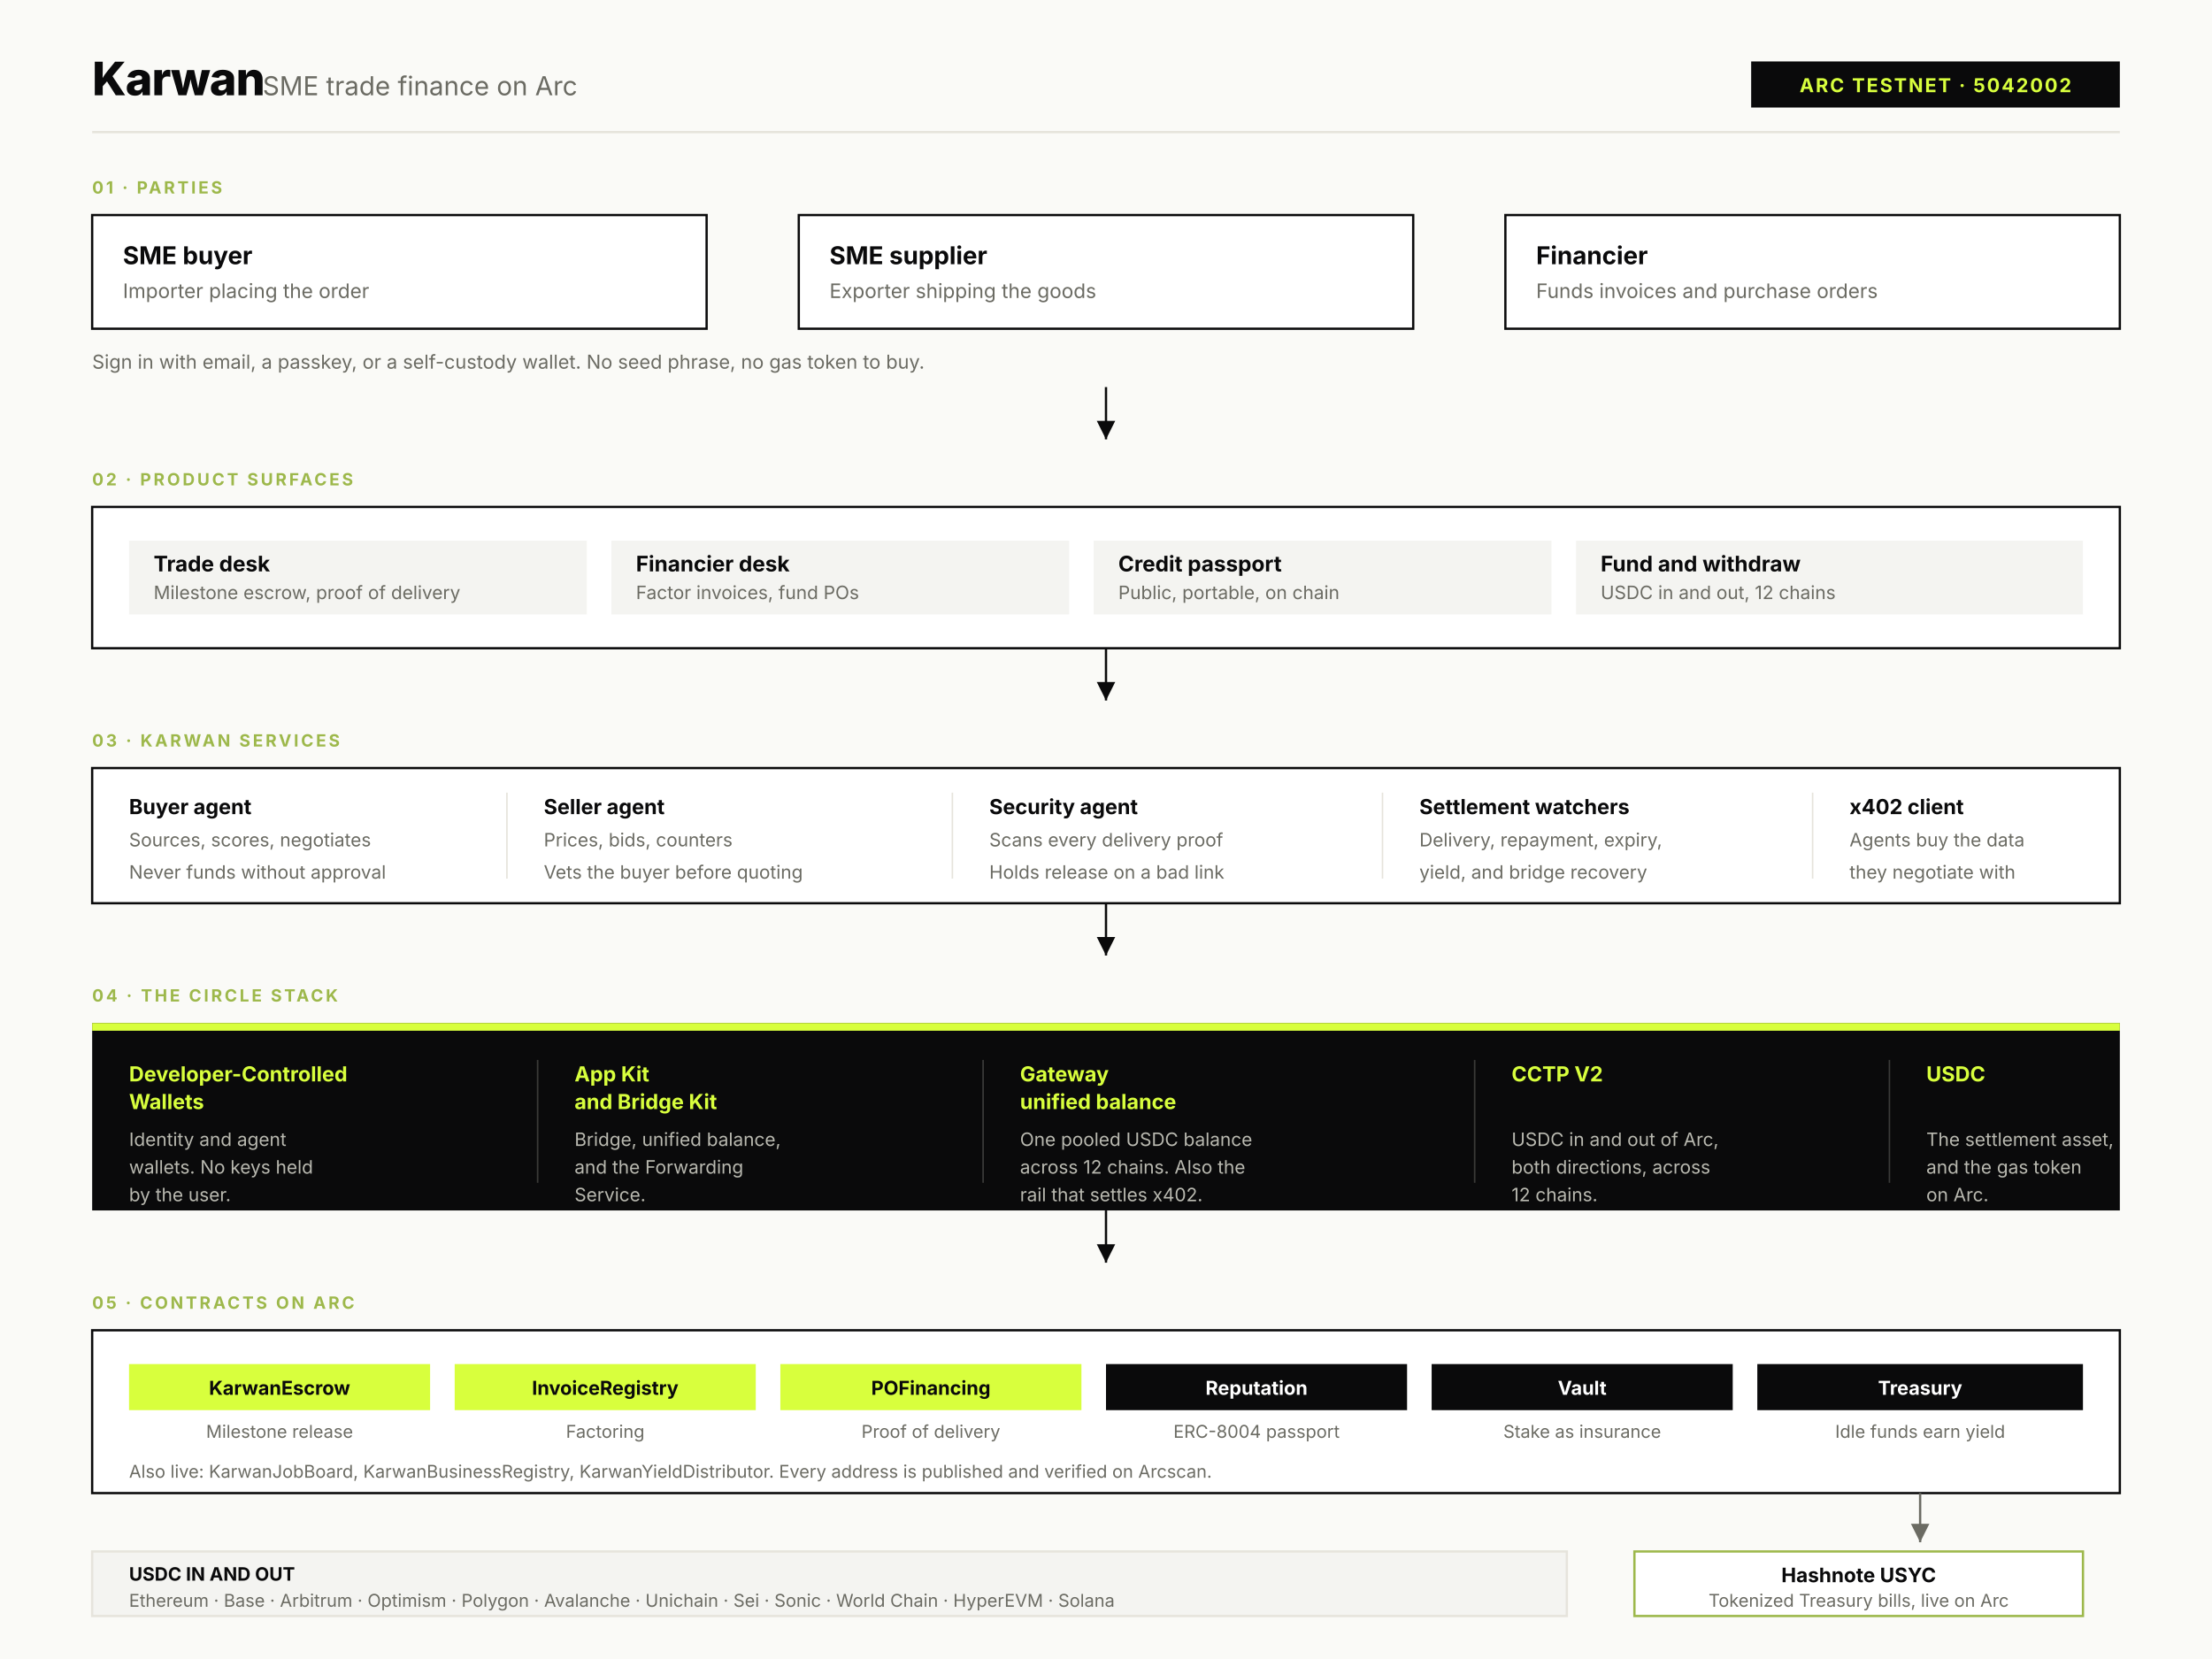
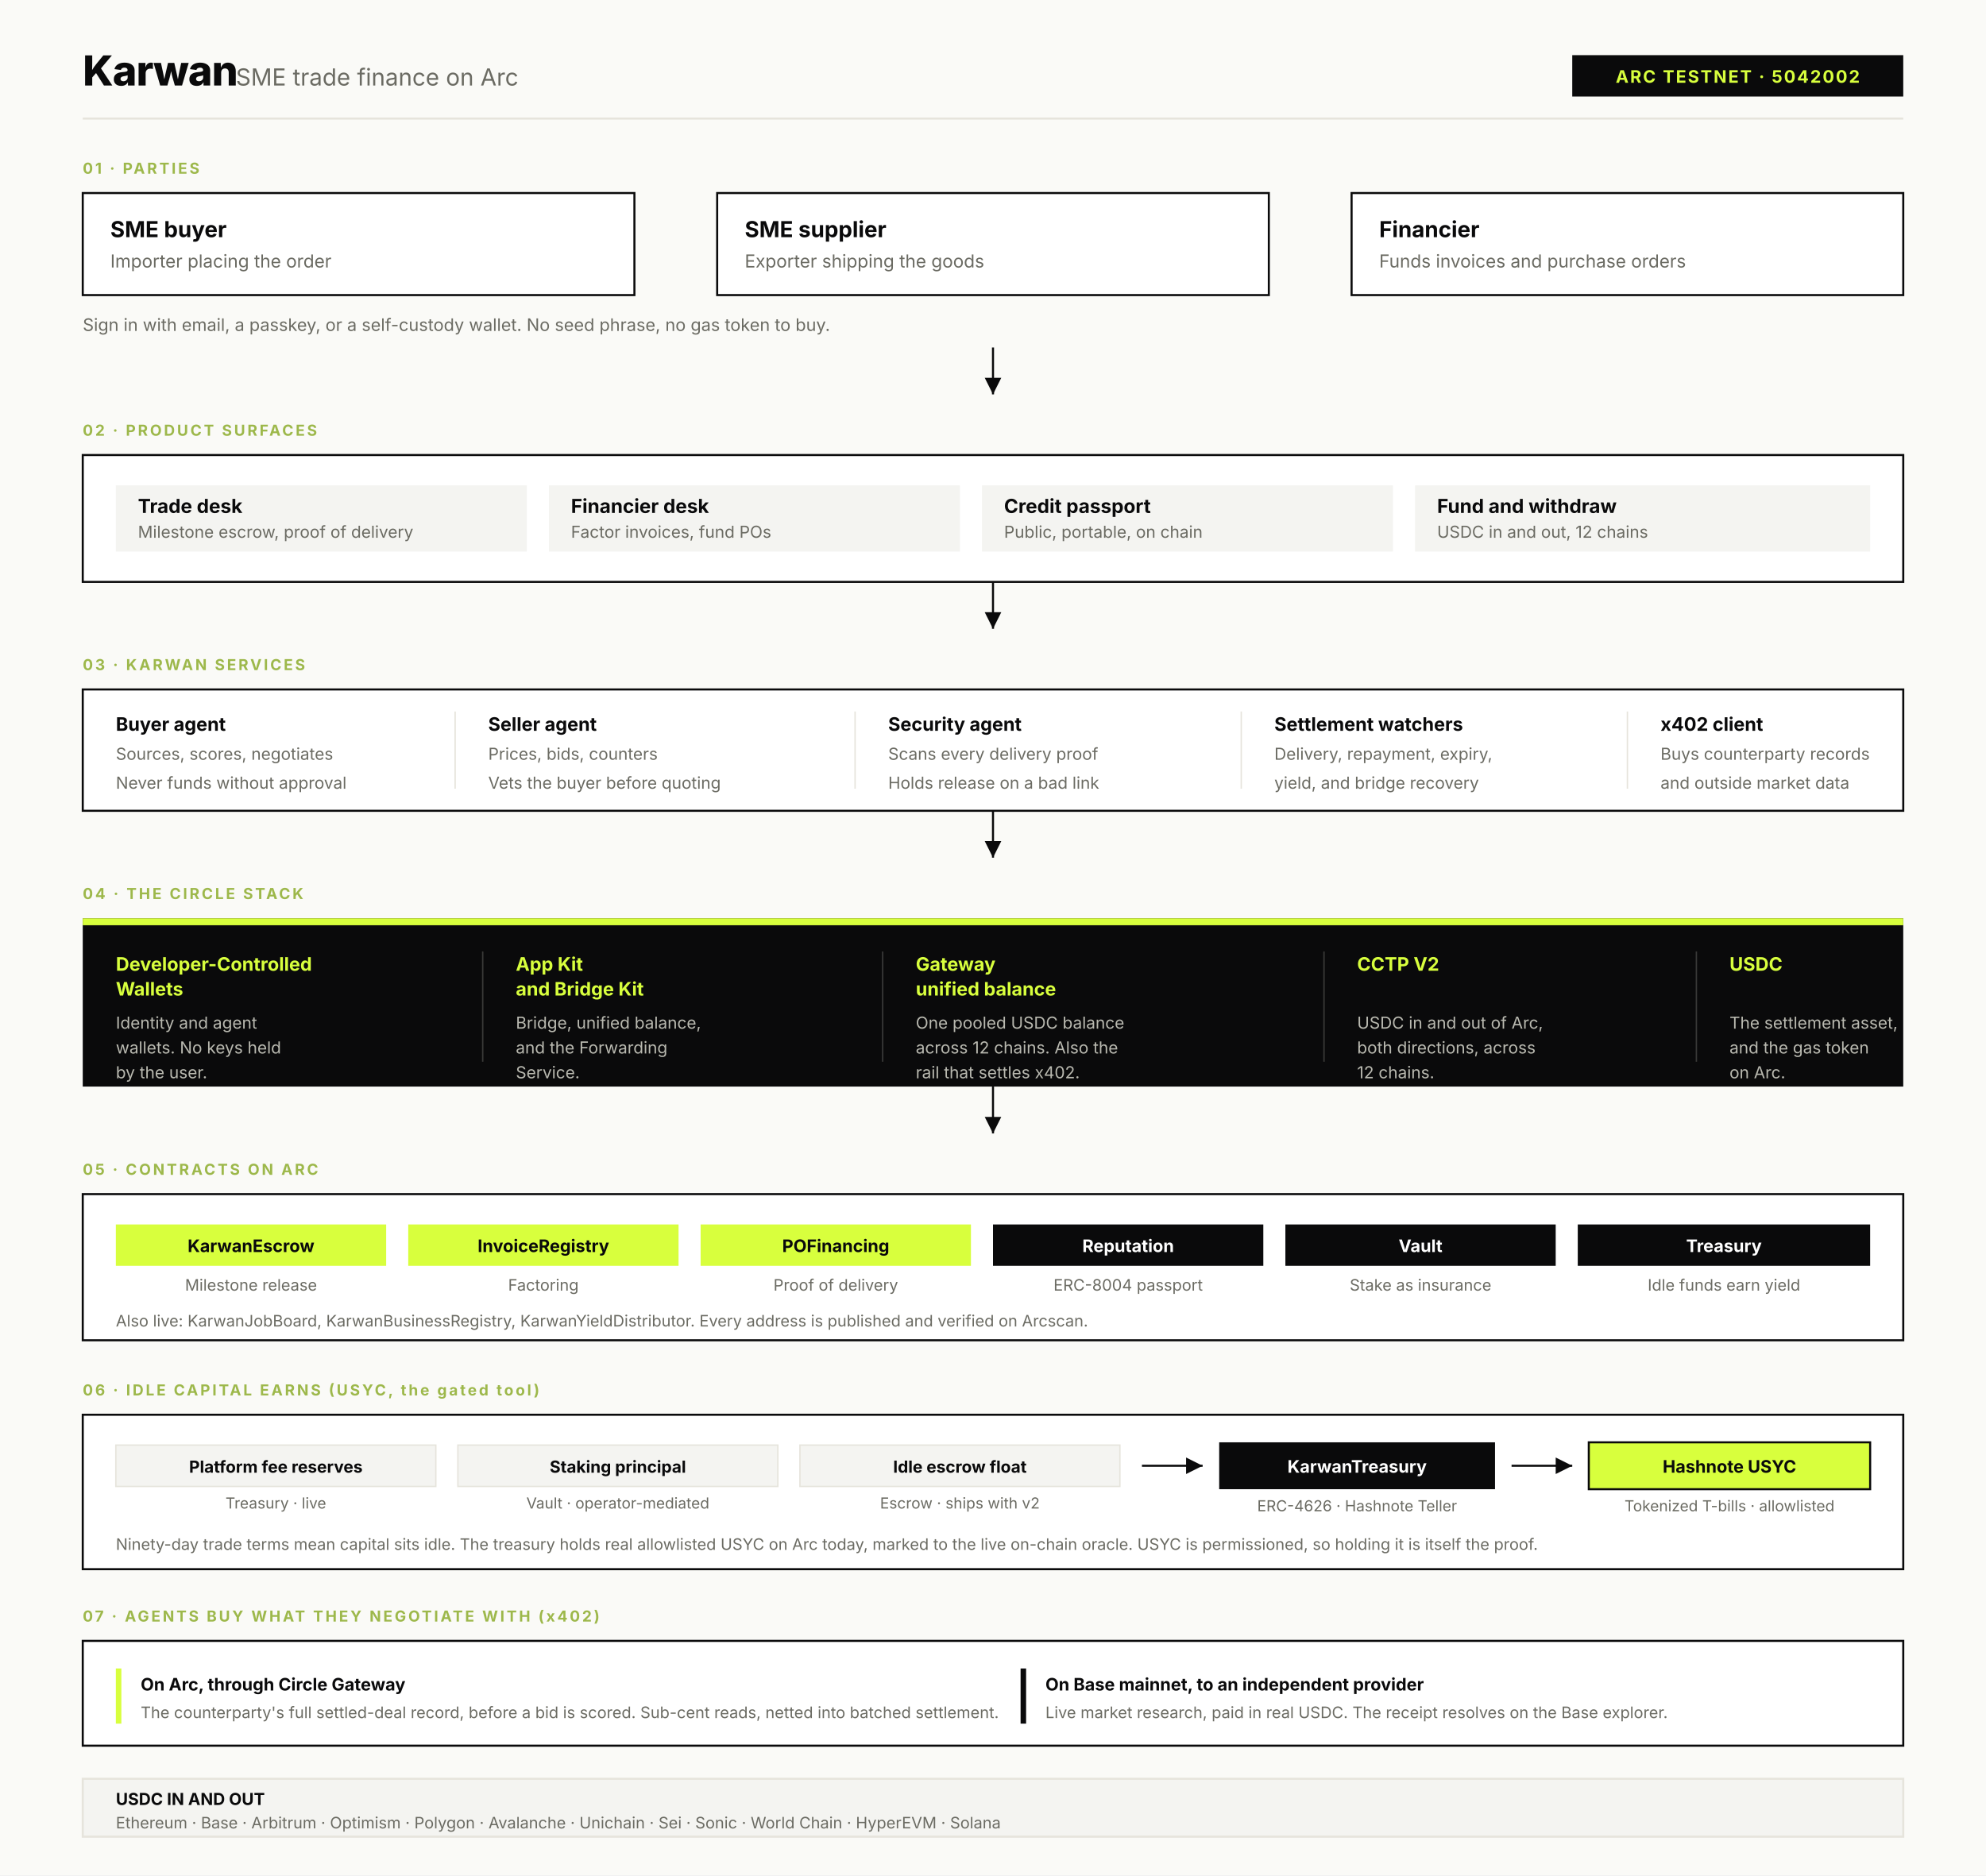
- <svg xmlns="http://www.w3.org/2000/svg" viewBox="0 0 1440 1080" width="1440" height="1080" font-family="Inter, 'Helvetica Neue', Arial, sans-serif">
+ <svg xmlns="http://www.w3.org/2000/svg" viewBox="0 0 1440 1360" width="1440" height="1360" font-family="Inter, 'Helvetica Neue', Arial, sans-serif">
  <defs>
    <marker id="arw" markerWidth="10" markerHeight="10" refX="8" refY="4" orient="auto">
      <path d="M0,0 L8,4 L0,8 z" fill="#0A0A0B" />
    </marker>
    <marker id="arwl" markerWidth="10" markerHeight="10" refX="8" refY="4" orient="auto">
      <path d="M0,0 L8,4 L0,8 z" fill="#6B6B63" />
    </marker>
  </defs>
-   <rect width="1440" height="1080" fill="#FAFAF7" />
+   <rect width="1440" height="1360" fill="#FAFAF7" />
  <text x="60" y="62" font-size="30" font-weight="800" fill="#0A0A0B" letter-spacing="-0.5">Karwan</text>
  <text x="171" y="62" font-size="17" fill="#6B6B63">SME trade finance on Arc</text>
  <rect x="1140" y="40" width="240" height="30" fill="#0A0A0B" />
  <text x="1260" y="60" font-size="12.5" font-weight="700" fill="#D8FF3D" text-anchor="middle" letter-spacing="1.1">ARC TESTNET · 5042002</text>
  <line x1="60" y1="86" x2="1380" y2="86" stroke="#E6E4DC" stroke-width="1.5" />
  <text x="60" y="126" font-size="11" font-weight="700" fill="#9DB84B" letter-spacing="1.6">01 · PARTIES</text>
  <rect x="60" y="140" width="400" height="74" fill="#FFFFFF" stroke="#0A0A0B" stroke-width="1.5" />
  <text x="80" y="172" font-size="16" font-weight="700" fill="#0A0A0B">SME buyer</text>
  <text x="80" y="194" font-size="13" fill="#6B6B63">Importer placing the order</text>
  <rect x="520" y="140" width="400" height="74" fill="#FFFFFF" stroke="#0A0A0B" stroke-width="1.5" />
  <text x="540" y="172" font-size="16" font-weight="700" fill="#0A0A0B">SME supplier</text>
  <text x="540" y="194" font-size="13" fill="#6B6B63">Exporter shipping the goods</text>
  <rect x="980" y="140" width="400" height="74" fill="#FFFFFF" stroke="#0A0A0B" stroke-width="1.5" />
  <text x="1000" y="172" font-size="16" font-weight="700" fill="#0A0A0B">Financier</text>
  <text x="1000" y="194" font-size="13" fill="#6B6B63">Funds invoices and purchase orders</text>
  <text x="60" y="240" font-size="12.5" fill="#6B6B63">Sign in with email, a passkey, or a self-custody wallet. No seed phrase, no gas token to buy.</text>
  <line x1="720" y1="252" x2="720" y2="286" stroke="#0A0A0B" stroke-width="1.5" marker-end="url(#arw)" />
  <text x="60" y="316" font-size="11" font-weight="700" fill="#9DB84B" letter-spacing="1.6">02 · PRODUCT SURFACES</text>
  <rect x="60" y="330" width="1320" height="92" fill="#FFFFFF" stroke="#0A0A0B" stroke-width="1.5" />
  <rect x="84" y="352" width="298" height="48" fill="#F4F4F1" />
  <text x="100" y="372" font-size="14" font-weight="700" fill="#0A0A0B">Trade desk</text>
  <text x="100" y="390" font-size="12" fill="#6B6B63">Milestone escrow, proof of delivery</text>
  <rect x="398" y="352" width="298" height="48" fill="#F4F4F1" />
  <text x="414" y="372" font-size="14" font-weight="700" fill="#0A0A0B">Financier desk</text>
  <text x="414" y="390" font-size="12" fill="#6B6B63">Factor invoices, fund POs</text>
  <rect x="712" y="352" width="298" height="48" fill="#F4F4F1" />
  <text x="728" y="372" font-size="14" font-weight="700" fill="#0A0A0B">Credit passport</text>
  <text x="728" y="390" font-size="12" fill="#6B6B63">Public, portable, on chain</text>
  <rect x="1026" y="352" width="330" height="48" fill="#F4F4F1" />
  <text x="1042" y="372" font-size="14" font-weight="700" fill="#0A0A0B">Fund and withdraw</text>
  <text x="1042" y="390" font-size="12" fill="#6B6B63">USDC in and out, 12 chains</text>
  <line x1="720" y1="422" x2="720" y2="456" stroke="#0A0A0B" stroke-width="1.5" marker-end="url(#arw)" />
  <text x="60" y="486" font-size="11" font-weight="700" fill="#9DB84B" letter-spacing="1.6">03 · KARWAN SERVICES</text>
  <rect x="60" y="500" width="1320" height="88" fill="#FFFFFF" stroke="#0A0A0B" stroke-width="1.5" />
  <text x="84" y="530" font-size="13.5" font-weight="700" fill="#0A0A0B">Buyer agent</text>
  <text x="84" y="551" font-size="12" fill="#6B6B63">Sources, scores, negotiates</text>
  <text x="84" y="572" font-size="12" fill="#6B6B63">Never funds without approval</text>
  <line x1="330" y1="516" x2="330" y2="572" stroke="#E6E4DC" stroke-width="1" />
  <text x="354" y="530" font-size="13.5" font-weight="700" fill="#0A0A0B">Seller agent</text>
  <text x="354" y="551" font-size="12" fill="#6B6B63">Prices, bids, counters</text>
  <text x="354" y="572" font-size="12" fill="#6B6B63">Vets the buyer before quoting</text>
  <line x1="620" y1="516" x2="620" y2="572" stroke="#E6E4DC" stroke-width="1" />
  <text x="644" y="530" font-size="13.5" font-weight="700" fill="#0A0A0B">Security agent</text>
  <text x="644" y="551" font-size="12" fill="#6B6B63">Scans every delivery proof</text>
  <text x="644" y="572" font-size="12" fill="#6B6B63">Holds release on a bad link</text>
  <line x1="900" y1="516" x2="900" y2="572" stroke="#E6E4DC" stroke-width="1" />
  <text x="924" y="530" font-size="13.5" font-weight="700" fill="#0A0A0B">Settlement watchers</text>
  <text x="924" y="551" font-size="12" fill="#6B6B63">Delivery, repayment, expiry,</text>
  <text x="924" y="572" font-size="12" fill="#6B6B63">yield, and bridge recovery</text>
  <line x1="1180" y1="516" x2="1180" y2="572" stroke="#E6E4DC" stroke-width="1" />
  <text x="1204" y="530" font-size="13.5" font-weight="700" fill="#0A0A0B">x402 client</text>
-   <text x="1204" y="551" font-size="12" fill="#6B6B63">Agents buy the data</text>
-   <text x="1204" y="572" font-size="12" fill="#6B6B63">they negotiate with</text>
+   <text x="1204" y="551" font-size="12" fill="#6B6B63">Buys counterparty records</text>
+   <text x="1204" y="572" font-size="12" fill="#6B6B63">and outside market data</text>
  <line x1="720" y1="588" x2="720" y2="622" stroke="#0A0A0B" stroke-width="1.5" marker-end="url(#arw)" />
  <text x="60" y="652" font-size="11" font-weight="700" fill="#9DB84B" letter-spacing="1.6">04 · THE CIRCLE STACK</text>
  <rect x="60" y="666" width="1320" height="122" fill="#0A0A0B" />
  <rect x="60" y="666" width="1320" height="5" fill="#D8FF3D" />
  <text x="84" y="704" font-size="13.5" font-weight="700" fill="#D8FF3D">Developer-Controlled</text>
  <text x="84" y="722" font-size="13.5" font-weight="700" fill="#D8FF3D">Wallets</text>
  <text x="84" y="746" font-size="12" fill="#B9B9B0">Identity and agent</text>
  <text x="84" y="764" font-size="12" fill="#B9B9B0">wallets. No keys held</text>
  <text x="84" y="782" font-size="12" fill="#B9B9B0">by the user.</text>
  <line x1="350" y1="690" x2="350" y2="770" stroke="#3A3A38" stroke-width="1" />
  <text x="374" y="704" font-size="13.5" font-weight="700" fill="#D8FF3D">App Kit</text>
  <text x="374" y="722" font-size="13.5" font-weight="700" fill="#D8FF3D">and Bridge Kit</text>
  <text x="374" y="746" font-size="12" fill="#B9B9B0">Bridge, unified balance,</text>
  <text x="374" y="764" font-size="12" fill="#B9B9B0">and the Forwarding</text>
  <text x="374" y="782" font-size="12" fill="#B9B9B0">Service.</text>
  <line x1="640" y1="690" x2="640" y2="770" stroke="#3A3A38" stroke-width="1" />
  <text x="664" y="704" font-size="13.5" font-weight="700" fill="#D8FF3D">Gateway</text>
  <text x="664" y="722" font-size="13.5" font-weight="700" fill="#D8FF3D">unified balance</text>
  <text x="664" y="746" font-size="12" fill="#B9B9B0">One pooled USDC balance</text>
  <text x="664" y="764" font-size="12" fill="#B9B9B0">across 12 chains. Also the</text>
  <text x="664" y="782" font-size="12" fill="#B9B9B0">rail that settles x402.</text>
  <line x1="960" y1="690" x2="960" y2="770" stroke="#3A3A38" stroke-width="1" />
  <text x="984" y="704" font-size="13.5" font-weight="700" fill="#D8FF3D">CCTP V2</text>
  <text x="1002" y="746" font-size="12" fill="#B9B9B0" />
  <text x="984" y="746" font-size="12" fill="#B9B9B0">USDC in and out of Arc,</text>
  <text x="984" y="764" font-size="12" fill="#B9B9B0">both directions, across</text>
  <text x="984" y="782" font-size="12" fill="#B9B9B0">12 chains.</text>
  <line x1="1230" y1="690" x2="1230" y2="770" stroke="#3A3A38" stroke-width="1" />
  <text x="1254" y="704" font-size="13.5" font-weight="700" fill="#D8FF3D">USDC</text>
  <text x="1254" y="746" font-size="12" fill="#B9B9B0">The settlement asset,</text>
  <text x="1254" y="764" font-size="12" fill="#B9B9B0">and the gas token</text>
  <text x="1254" y="782" font-size="12" fill="#B9B9B0">on Arc.</text>
  <line x1="720" y1="788" x2="720" y2="822" stroke="#0A0A0B" stroke-width="1.5" marker-end="url(#arw)" />
  <text x="60" y="852" font-size="11" font-weight="700" fill="#9DB84B" letter-spacing="1.6">05 · CONTRACTS ON ARC</text>
  <rect x="60" y="866" width="1320" height="106" fill="#FFFFFF" stroke="#0A0A0B" stroke-width="1.5" />
  <rect x="84" y="888" width="196" height="30" fill="#D8FF3D" />
  <text x="182" y="908" font-size="12.5" font-weight="700" fill="#0A0A0B" text-anchor="middle">KarwanEscrow</text>
  <text x="182" y="936" font-size="11.5" fill="#6B6B63" text-anchor="middle">Milestone release</text>
  <rect x="296" y="888" width="196" height="30" fill="#D8FF3D" />
  <text x="394" y="908" font-size="12.5" font-weight="700" fill="#0A0A0B" text-anchor="middle">InvoiceRegistry</text>
  <text x="394" y="936" font-size="11.5" fill="#6B6B63" text-anchor="middle">Factoring</text>
  <rect x="508" y="888" width="196" height="30" fill="#D8FF3D" />
  <text x="606" y="908" font-size="12.5" font-weight="700" fill="#0A0A0B" text-anchor="middle">POFinancing</text>
  <text x="606" y="936" font-size="11.5" fill="#6B6B63" text-anchor="middle">Proof of delivery</text>
  <rect x="720" y="888" width="196" height="30" fill="#0A0A0B" />
  <text x="818" y="908" font-size="12.5" font-weight="700" fill="#FFFFFF" text-anchor="middle">Reputation</text>
  <text x="818" y="936" font-size="11.5" fill="#6B6B63" text-anchor="middle">ERC-8004 passport</text>
  <rect x="932" y="888" width="196" height="30" fill="#0A0A0B" />
  <text x="1030" y="908" font-size="12.5" font-weight="700" fill="#FFFFFF" text-anchor="middle">Vault</text>
  <text x="1030" y="936" font-size="11.5" fill="#6B6B63" text-anchor="middle">Stake as insurance</text>
  <rect x="1144" y="888" width="212" height="30" fill="#0A0A0B" />
  <text x="1250" y="908" font-size="12.5" font-weight="700" fill="#FFFFFF" text-anchor="middle">Treasury</text>
  <text x="1250" y="936" font-size="11.5" fill="#6B6B63" text-anchor="middle">Idle funds earn yield</text>
  <text x="84" y="962" font-size="11.5" fill="#6B6B63">Also live: KarwanJobBoard, KarwanBusinessRegistry, KarwanYieldDistributor. Every address is published and verified on Arcscan.</text>
-   <line x1="1250" y1="972" x2="1250" y2="1004" stroke="#6B6B63" stroke-width="1.5" marker-end="url(#arwl)" />
-   <rect x="1064" y="1010" width="292" height="42" fill="#FFFFFF" stroke="#9DB84B" stroke-width="1.5" />
-   <text x="1210" y="1030" font-size="13" font-weight="700" fill="#0A0A0B" text-anchor="middle">Hashnote USYC</text>
-   <text x="1210" y="1046" font-size="11.5" fill="#6B6B63" text-anchor="middle">Tokenized Treasury bills, live on Arc</text>
-   <rect x="60" y="1010" width="960" height="42" fill="#F4F4F1" stroke="#E6E4DC" stroke-width="1.5" />
-   <text x="84" y="1029" font-size="12" font-weight="700" fill="#0A0A0B">USDC IN AND OUT</text>
-   <text x="84" y="1046" font-size="11.5" fill="#6B6B63">Ethereum · Base · Arbitrum · Optimism · Polygon · Avalanche · Unichain · Sei · Sonic · World Chain · HyperEVM · Solana</text>
+   <text x="60" y="1012" font-size="11" font-weight="700" fill="#9DB84B" letter-spacing="1.6">06 · IDLE CAPITAL EARNS  (USYC, the gated tool)</text>
+   <rect x="60" y="1026" width="1320" height="112" fill="#FFFFFF" stroke="#0A0A0B" stroke-width="1.5" />
+   <rect x="84" y="1048" width="232" height="30" fill="#F4F4F1" stroke="#E6E4DC" stroke-width="1" />
+   <text x="200" y="1068" font-size="12" font-weight="700" fill="#0A0A0B" text-anchor="middle">Platform fee reserves</text>
+   <text x="200" y="1094" font-size="11" fill="#6B6B63" text-anchor="middle">Treasury · live</text>
+   <rect x="84" y="1104" width="232" height="0" fill="none" />
+   <rect x="332" y="1048" width="232" height="30" fill="#F4F4F1" stroke="#E6E4DC" stroke-width="1" />
+   <text x="448" y="1068" font-size="12" font-weight="700" fill="#0A0A0B" text-anchor="middle">Staking principal</text>
+   <text x="448" y="1094" font-size="11" fill="#6B6B63" text-anchor="middle">Vault · operator-mediated</text>
+   <rect x="580" y="1048" width="232" height="30" fill="#F4F4F1" stroke="#E6E4DC" stroke-width="1" />
+   <text x="696" y="1068" font-size="12" font-weight="700" fill="#0A0A0B" text-anchor="middle">Idle escrow float</text>
+   <text x="696" y="1094" font-size="11" fill="#6B6B63" text-anchor="middle">Escrow · ships with v2</text>
+   <line x1="828" y1="1063" x2="872" y2="1063" stroke="#0A0A0B" stroke-width="1.5" marker-end="url(#arw)" />
+   <rect x="884" y="1046" width="200" height="34" fill="#0A0A0B" />
+   <text x="984" y="1068" font-size="12.5" font-weight="700" fill="#FFFFFF" text-anchor="middle">KarwanTreasury</text>
+   <text x="984" y="1096" font-size="11" fill="#6B6B63" text-anchor="middle">ERC-4626 · Hashnote Teller</text>
+   <line x1="1096" y1="1063" x2="1140" y2="1063" stroke="#0A0A0B" stroke-width="1.5" marker-end="url(#arw)" />
+   <rect x="1152" y="1046" width="204" height="34" fill="#D8FF3D" stroke="#0A0A0B" stroke-width="1.5" />
+   <text x="1254" y="1068" font-size="12.5" font-weight="700" fill="#0A0A0B" text-anchor="middle">Hashnote USYC</text>
+   <text x="1254" y="1096" font-size="11" fill="#6B6B63" text-anchor="middle">Tokenized T-bills · allowlisted</text>
+   <text x="84" y="1124" font-size="11.5" fill="#6B6B63">Ninety-day trade terms mean capital sits idle. The treasury holds real allowlisted USYC on Arc today, marked to the live on-chain oracle. USYC is permissioned, so holding it is itself the proof.</text>
+   <text x="60" y="1176" font-size="11" font-weight="700" fill="#9DB84B" letter-spacing="1.6">07 · AGENTS BUY WHAT THEY NEGOTIATE WITH  (x402)</text>
+   <rect x="60" y="1190" width="1320" height="76" fill="#FFFFFF" stroke="#0A0A0B" stroke-width="1.5" />
+   <rect x="84" y="1210" width="4" height="40" fill="#D8FF3D" />
+   <text x="102" y="1226" font-size="12.5" font-weight="700" fill="#0A0A0B">On Arc, through Circle Gateway</text>
+   <text x="102" y="1246" font-size="11.5" fill="#6B6B63">The counterparty's full settled-deal record, before a bid is scored. Sub-cent reads, netted into batched settlement.</text>
+   <rect x="740" y="1210" width="4" height="40" fill="#0A0A0B" />
+   <text x="758" y="1226" font-size="12.5" font-weight="700" fill="#0A0A0B">On Base mainnet, to an independent provider</text>
+   <text x="758" y="1246" font-size="11.5" fill="#6B6B63">Live market research, paid in real USDC. The receipt resolves on the Base explorer.</text>
+   <rect x="60" y="1290" width="1320" height="42" fill="#F4F4F1" stroke="#E6E4DC" stroke-width="1.5" />
+   <text x="84" y="1309" font-size="12" font-weight="700" fill="#0A0A0B">USDC IN AND OUT</text>
+   <text x="84" y="1326" font-size="11.5" fill="#6B6B63">Ethereum · Base · Arbitrum · Optimism · Polygon · Avalanche · Unichain · Sei · Sonic · World Chain · HyperEVM · Solana</text>
</svg>
